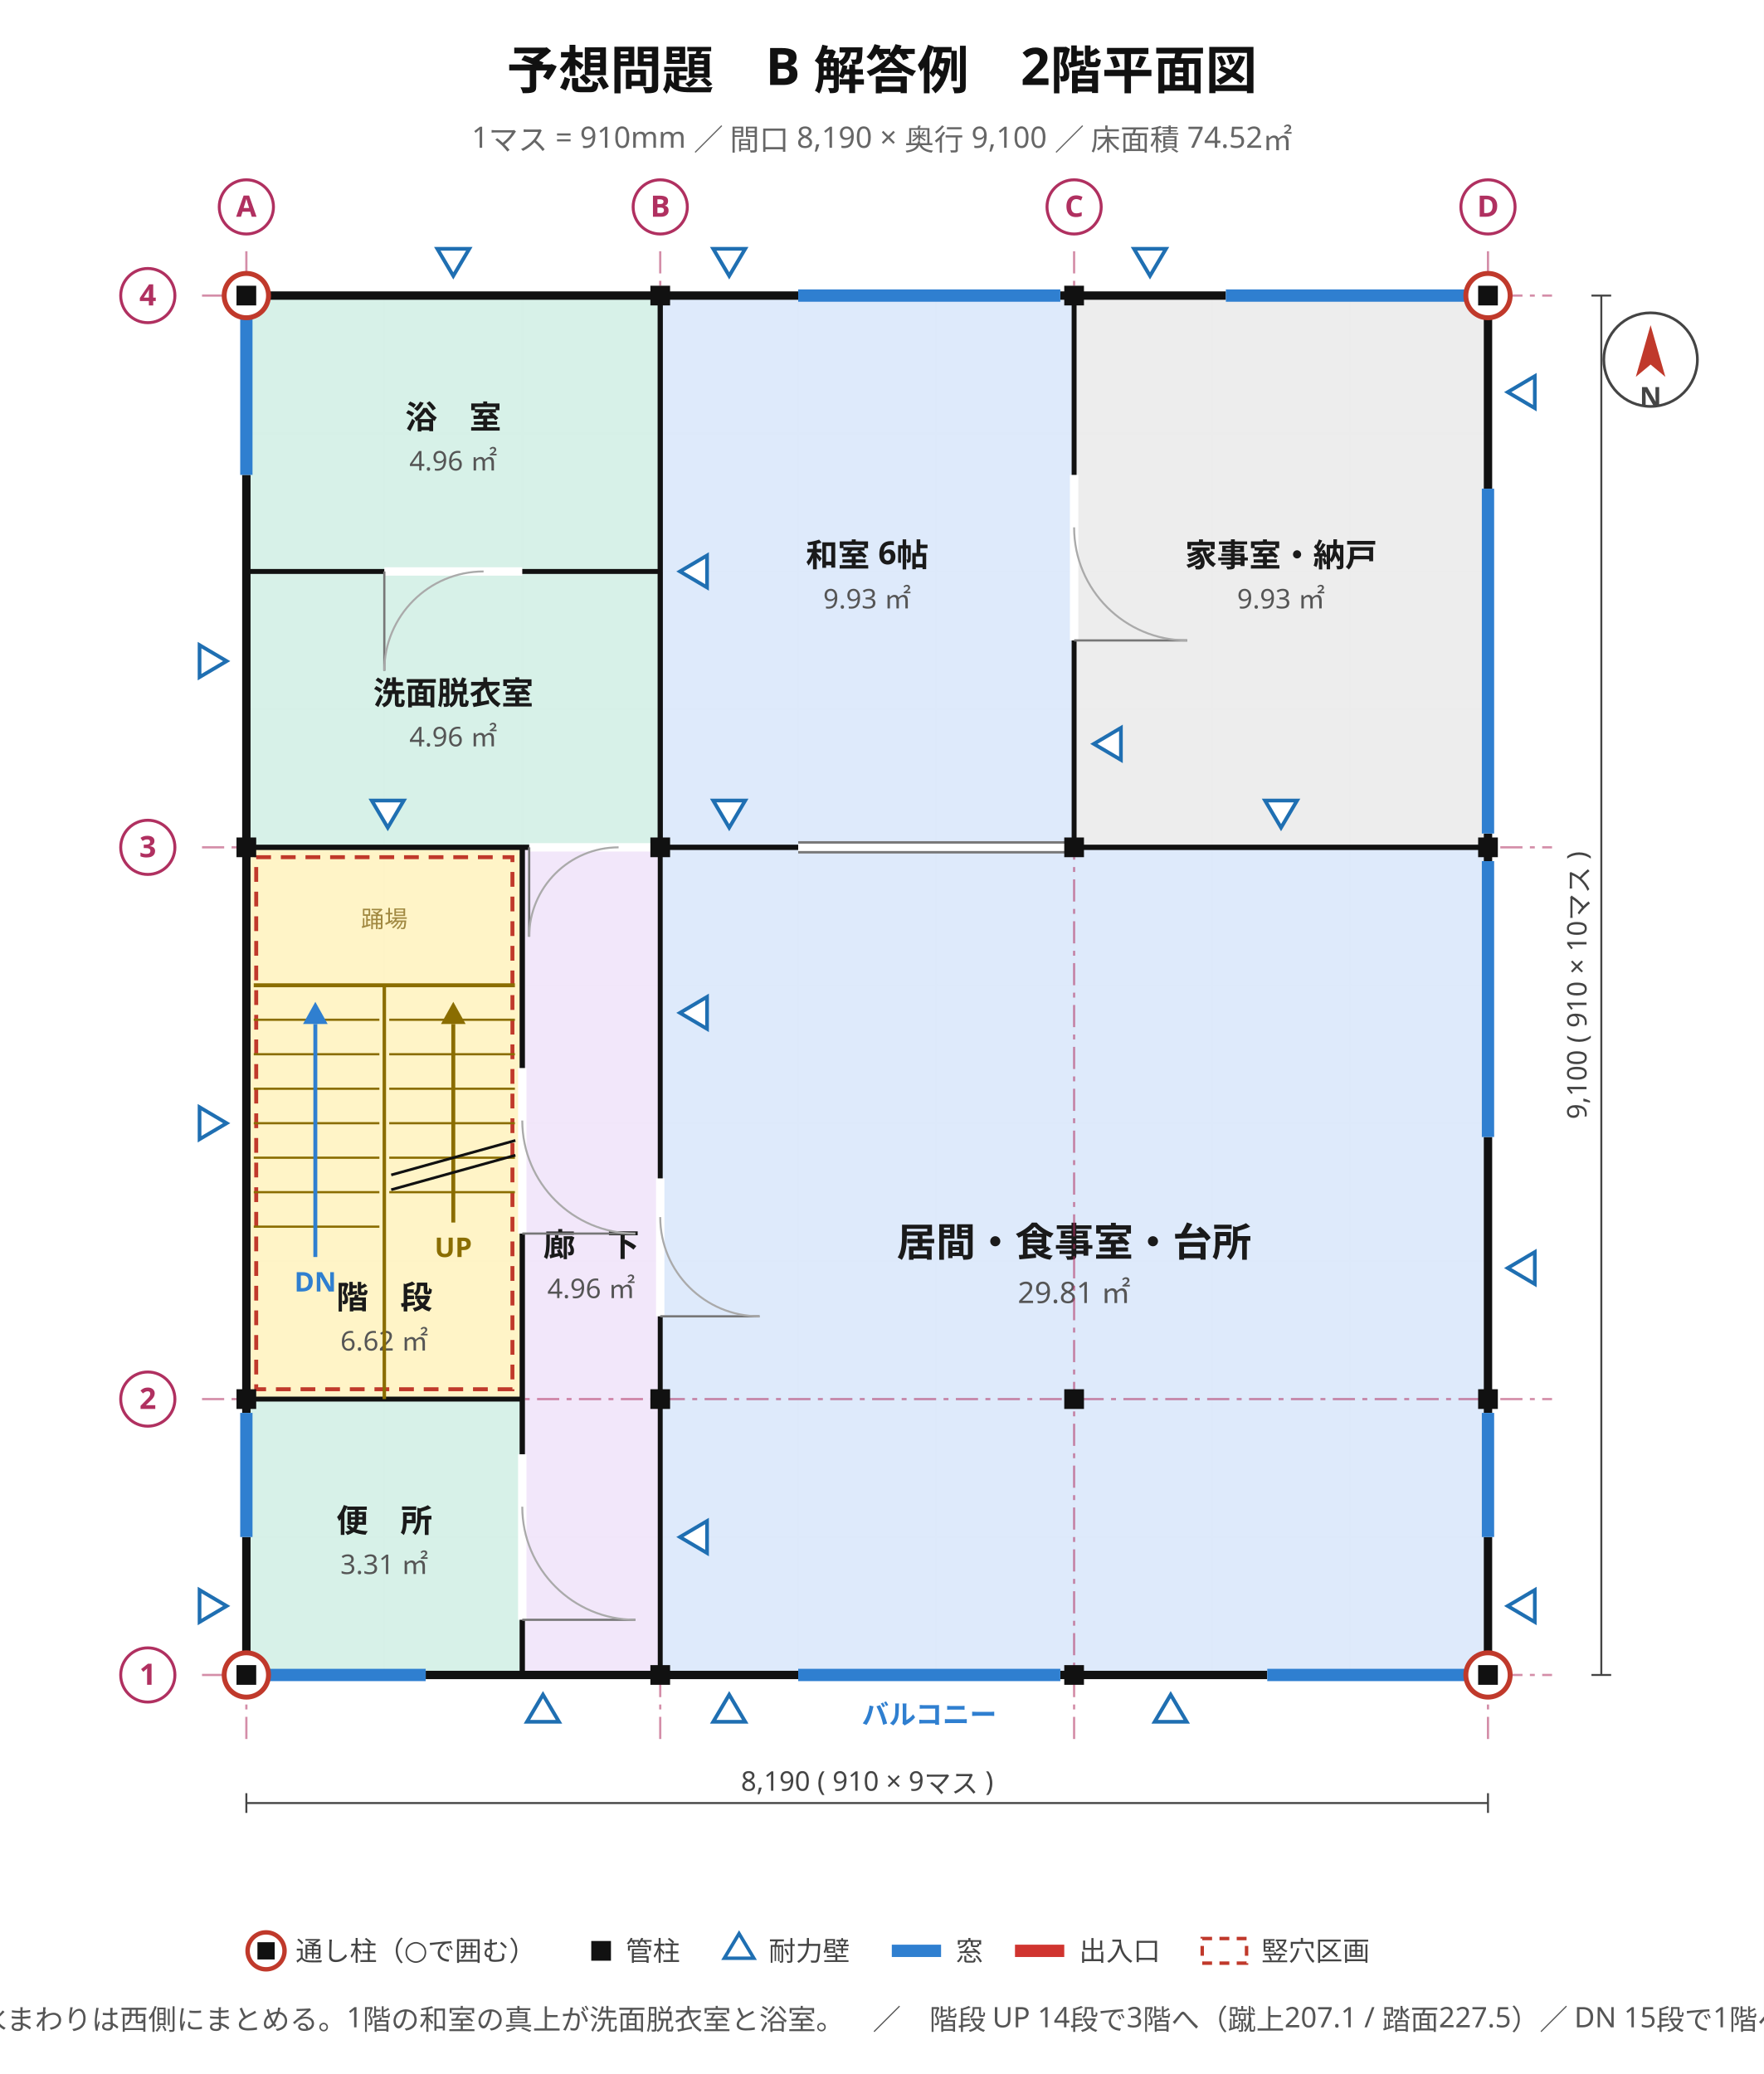
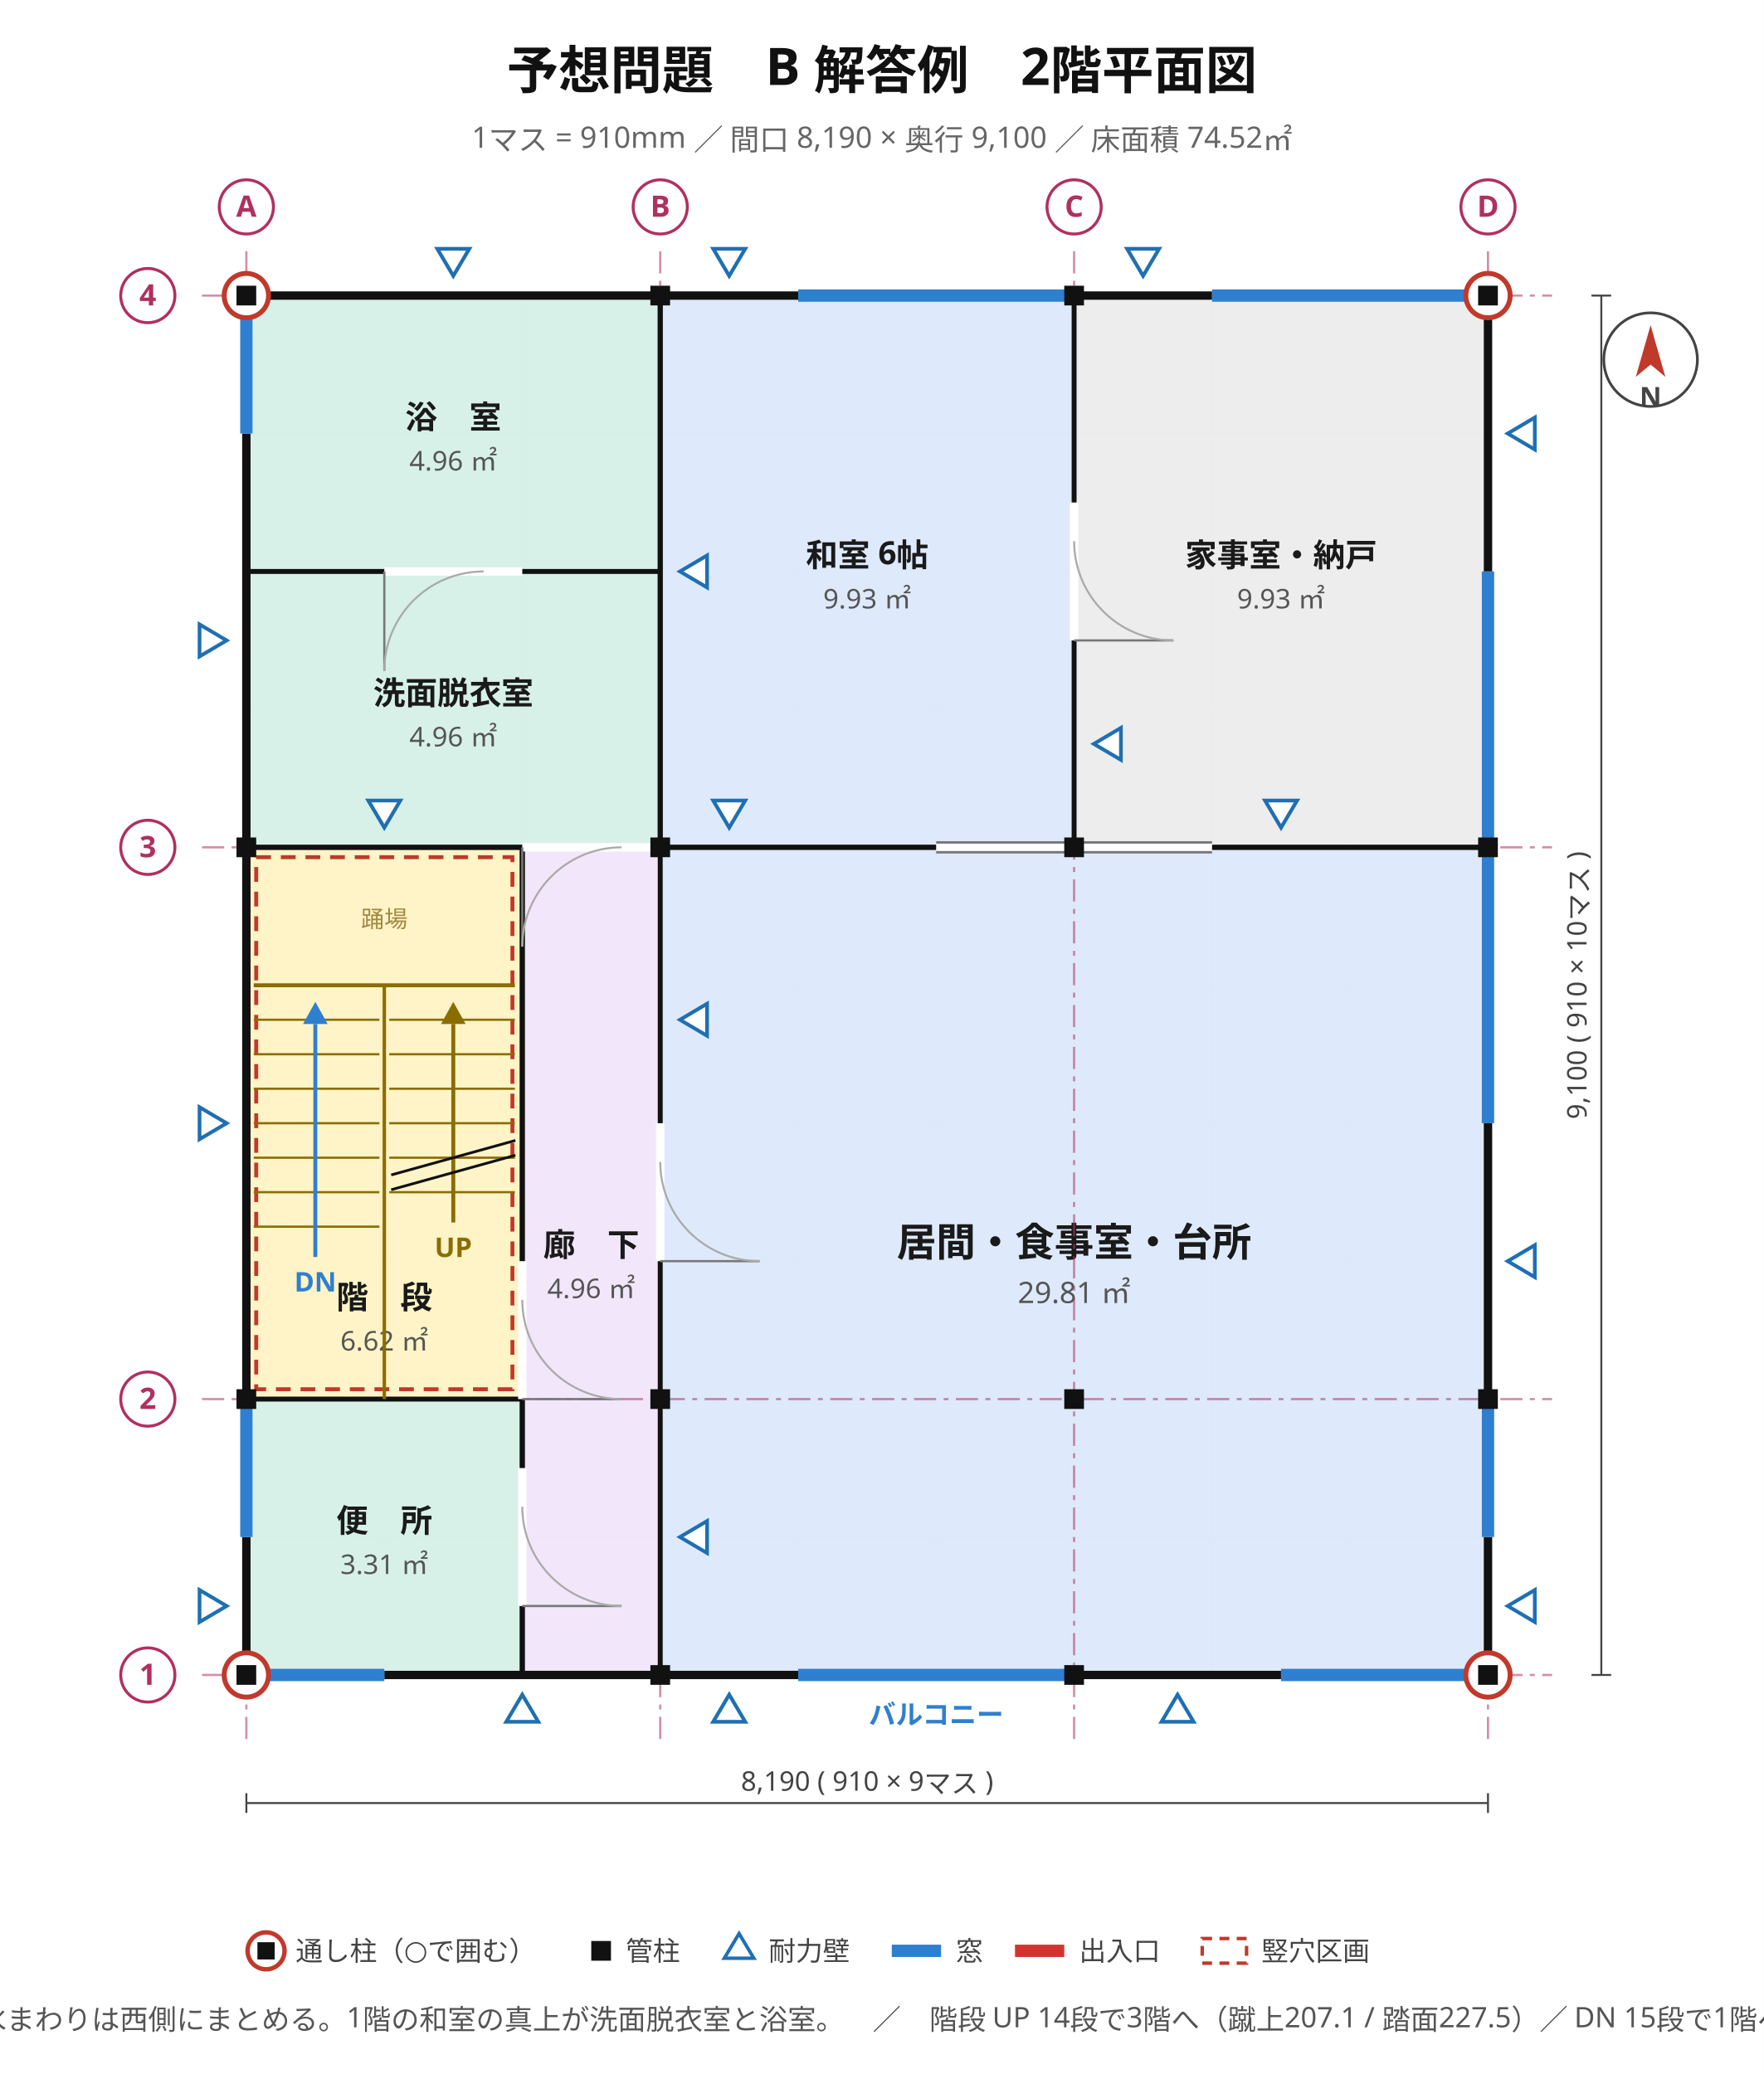
<svg xmlns="http://www.w3.org/2000/svg" viewBox="0 0 716 842" width="716" height="842" font-family="'Hiragino Sans','Hiragino Kaku Gothic ProN','Noto Sans JP','Yu Gothic',Meiryo,'IPAGothic',sans-serif">
  <rect width="716" height="842" fill="#ffffff" />
  <text x="358" y="36" font-size="21" text-anchor="middle" fill="#111" font-weight="700" font-family="'Hiragino Sans','Hiragino Kaku Gothic ProN','Noto Sans JP','Yu Gothic',Meiryo,'IPAGothic',sans-serif">予想問題　B 解答例　2階平面図</text>
  <text x="358" y="60" font-size="12" text-anchor="middle" fill="#666" font-weight="400" font-family="'Hiragino Sans','Hiragino Kaku Gothic ProN','Noto Sans JP','Yu Gothic',Meiryo,'IPAGothic',sans-serif">1マス = 910mm ／ 間口 8,190 × 奥行 9,100 ／ 床面積 74.52㎡</text>
  <line x1="100" y1="120" x2="100" y2="680" stroke="#e8e8e8" stroke-width="0.7" />
  <line x1="156" y1="120" x2="156" y2="680" stroke="#e8e8e8" stroke-width="0.7" />
  <line x1="212" y1="120" x2="212" y2="680" stroke="#e8e8e8" stroke-width="0.7" />
  <line x1="268" y1="120" x2="268" y2="680" stroke="#e8e8e8" stroke-width="0.7" />
  <line x1="324" y1="120" x2="324" y2="680" stroke="#e8e8e8" stroke-width="0.7" />
  <line x1="380" y1="120" x2="380" y2="680" stroke="#e8e8e8" stroke-width="0.7" />
  <line x1="436" y1="120" x2="436" y2="680" stroke="#e8e8e8" stroke-width="0.7" />
  <line x1="492" y1="120" x2="492" y2="680" stroke="#e8e8e8" stroke-width="0.7" />
  <line x1="548" y1="120" x2="548" y2="680" stroke="#e8e8e8" stroke-width="0.7" />
  <line x1="604" y1="120" x2="604" y2="680" stroke="#e8e8e8" stroke-width="0.7" />
  <line x1="100" y1="680" x2="604" y2="680" stroke="#e8e8e8" stroke-width="0.7" />
  <line x1="100" y1="624" x2="604" y2="624" stroke="#e8e8e8" stroke-width="0.7" />
  <line x1="100" y1="568" x2="604" y2="568" stroke="#e8e8e8" stroke-width="0.7" />
  <line x1="100" y1="512" x2="604" y2="512" stroke="#e8e8e8" stroke-width="0.7" />
  <line x1="100" y1="456" x2="604" y2="456" stroke="#e8e8e8" stroke-width="0.7" />
  <line x1="100" y1="400" x2="604" y2="400" stroke="#e8e8e8" stroke-width="0.7" />
  <line x1="100" y1="344" x2="604" y2="344" stroke="#e8e8e8" stroke-width="0.7" />
  <line x1="100" y1="288" x2="604" y2="288" stroke="#e8e8e8" stroke-width="0.7" />
  <line x1="100" y1="232" x2="604" y2="232" stroke="#e8e8e8" stroke-width="0.7" />
  <line x1="100" y1="176" x2="604" y2="176" stroke="#e8e8e8" stroke-width="0.7" />
  <line x1="100" y1="120" x2="604" y2="120" stroke="#e8e8e8" stroke-width="0.7" />
  <rect x="100" y="568" width="112" height="112" fill="#d5f0e7" stroke="#2f9077" stroke-width="1.2" opacity="0.95" />
  <text x="156" y="622" font-size="13" text-anchor="middle" fill="#1a1a1a" font-weight="700" font-family="'Hiragino Sans','Hiragino Kaku Gothic ProN','Noto Sans JP','Yu Gothic',Meiryo,'IPAGothic',sans-serif">便　所</text>
  <text x="156" y="639" font-size="11" text-anchor="middle" fill="#555" font-weight="400" font-family="'Hiragino Sans','Hiragino Kaku Gothic ProN','Noto Sans JP','Yu Gothic',Meiryo,'IPAGothic',sans-serif">3.31 ㎡</text>
  <rect x="100" y="344" width="112" height="224" fill="#fff3c4" stroke="#bb9508" stroke-width="1.2" opacity="0.95" />
  <text x="156" y="531.28" font-size="13" text-anchor="middle" fill="#1a1a1a" font-weight="700" font-family="'Hiragino Sans','Hiragino Kaku Gothic ProN','Noto Sans JP','Yu Gothic',Meiryo,'IPAGothic',sans-serif">階　段</text>
  <text x="156" y="548.28" font-size="11" text-anchor="middle" fill="#555" font-weight="400" font-family="'Hiragino Sans','Hiragino Kaku Gothic ProN','Noto Sans JP','Yu Gothic',Meiryo,'IPAGothic',sans-serif">6.62 ㎡</text>
  <rect x="212" y="344" width="56" height="336" fill="#f1e6fa" stroke="#8b62b5" stroke-width="1.2" opacity="0.95" />
  <text x="240" y="510" font-size="13" text-anchor="middle" fill="#1a1a1a" font-weight="700" font-family="'Hiragino Sans','Hiragino Kaku Gothic ProN','Noto Sans JP','Yu Gothic',Meiryo,'IPAGothic',sans-serif">廊　下</text>
  <text x="240" y="527" font-size="11" text-anchor="middle" fill="#555" font-weight="400" font-family="'Hiragino Sans','Hiragino Kaku Gothic ProN','Noto Sans JP','Yu Gothic',Meiryo,'IPAGothic',sans-serif">4.96 ㎡</text>
  <rect x="100" y="232" width="168" height="112" fill="#d5f0e7" stroke="#2f9077" stroke-width="1.2" opacity="0.95" />
  <text x="184" y="286" font-size="13" text-anchor="middle" fill="#1a1a1a" font-weight="700" font-family="'Hiragino Sans','Hiragino Kaku Gothic ProN','Noto Sans JP','Yu Gothic',Meiryo,'IPAGothic',sans-serif">洗面脱衣室</text>
  <text x="184" y="303" font-size="11" text-anchor="middle" fill="#555" font-weight="400" font-family="'Hiragino Sans','Hiragino Kaku Gothic ProN','Noto Sans JP','Yu Gothic',Meiryo,'IPAGothic',sans-serif">4.96 ㎡</text>
  <rect x="100" y="120" width="168" height="112" fill="#d5f0e7" stroke="#2f9077" stroke-width="1.2" opacity="0.95" />
  <text x="184" y="174" font-size="13" text-anchor="middle" fill="#1a1a1a" font-weight="700" font-family="'Hiragino Sans','Hiragino Kaku Gothic ProN','Noto Sans JP','Yu Gothic',Meiryo,'IPAGothic',sans-serif">浴　室</text>
  <text x="184" y="191" font-size="11" text-anchor="middle" fill="#555" font-weight="400" font-family="'Hiragino Sans','Hiragino Kaku Gothic ProN','Noto Sans JP','Yu Gothic',Meiryo,'IPAGothic',sans-serif">4.96 ㎡</text>
  <rect x="268" y="344" width="336" height="336" fill="#dce9fb" stroke="#4a76b8" stroke-width="1.2" opacity="0.95" />
  <text x="436" y="510" font-size="16" text-anchor="middle" fill="#1a1a1a" font-weight="700" font-family="'Hiragino Sans','Hiragino Kaku Gothic ProN','Noto Sans JP','Yu Gothic',Meiryo,'IPAGothic',sans-serif">居間・食事室・台所</text>
  <text x="436" y="529" font-size="12" text-anchor="middle" fill="#555" font-weight="400" font-family="'Hiragino Sans','Hiragino Kaku Gothic ProN','Noto Sans JP','Yu Gothic',Meiryo,'IPAGothic',sans-serif">29.81 ㎡</text>
  <rect x="268" y="120" width="168" height="224" fill="#dce9fb" stroke="#4a76b8" stroke-width="1.2" opacity="0.95" />
  <text x="352" y="230" font-size="13" text-anchor="middle" fill="#1a1a1a" font-weight="700" font-family="'Hiragino Sans','Hiragino Kaku Gothic ProN','Noto Sans JP','Yu Gothic',Meiryo,'IPAGothic',sans-serif">和室 6帖</text>
  <text x="352" y="247" font-size="11" text-anchor="middle" fill="#555" font-weight="400" font-family="'Hiragino Sans','Hiragino Kaku Gothic ProN','Noto Sans JP','Yu Gothic',Meiryo,'IPAGothic',sans-serif">9.93 ㎡</text>
  <rect x="436" y="120" width="168" height="224" fill="#ececec" stroke="#8a8a8a" stroke-width="1.2" opacity="0.95" />
  <text x="520" y="230" font-size="13" text-anchor="middle" fill="#1a1a1a" font-weight="700" font-family="'Hiragino Sans','Hiragino Kaku Gothic ProN','Noto Sans JP','Yu Gothic',Meiryo,'IPAGothic',sans-serif">家事室・納戸</text>
  <text x="520" y="247" font-size="11" text-anchor="middle" fill="#555" font-weight="400" font-family="'Hiragino Sans','Hiragino Kaku Gothic ProN','Noto Sans JP','Yu Gothic',Meiryo,'IPAGothic',sans-serif">9.93 ㎡</text>
  <line x1="100" y1="102" x2="100" y2="706" stroke="#b03060" stroke-width="0.9" stroke-dasharray="9 3 2 3" opacity="0.55" />
  <line x1="268" y1="102" x2="268" y2="706" stroke="#b03060" stroke-width="0.9" stroke-dasharray="9 3 2 3" opacity="0.55" />
  <line x1="436" y1="102" x2="436" y2="706" stroke="#b03060" stroke-width="0.9" stroke-dasharray="9 3 2 3" opacity="0.55" />
  <line x1="604" y1="102" x2="604" y2="706" stroke="#b03060" stroke-width="0.9" stroke-dasharray="9 3 2 3" opacity="0.55" />
  <line x1="82" y1="680" x2="630" y2="680" stroke="#b03060" stroke-width="0.9" stroke-dasharray="9 3 2 3" opacity="0.55" />
  <line x1="82" y1="568" x2="630" y2="568" stroke="#b03060" stroke-width="0.9" stroke-dasharray="9 3 2 3" opacity="0.55" />
  <line x1="82" y1="344" x2="630" y2="344" stroke="#b03060" stroke-width="0.9" stroke-dasharray="9 3 2 3" opacity="0.55" />
  <line x1="82" y1="120" x2="630" y2="120" stroke="#b03060" stroke-width="0.9" stroke-dasharray="9 3 2 3" opacity="0.55" />
  <rect x="100" y="120" width="504" height="560" stroke="#111" stroke-width="3.4" fill="none" />
-   <line x1="324" y1="680" x2="430.4" y2="680" stroke="#ffffff" stroke-width="4.2" />
-   <line x1="324" y1="680" x2="430.4" y2="680" stroke="#2f7fd0" stroke-width="5.0" />
-   <text x="377.2" y="700" font-size="11" text-anchor="middle" fill="#2f7fd0" font-weight="700" font-family="'Hiragino Sans','Hiragino Kaku Gothic ProN','Noto Sans JP','Yu Gothic',Meiryo,'IPAGothic',sans-serif">バルコニー</text>
-   <line x1="514.4" y1="680" x2="598.4" y2="680" stroke="#ffffff" stroke-width="4.2" />
-   <line x1="514.4" y1="680" x2="598.4" y2="680" stroke="#2f7fd0" stroke-width="5.0" />
-   <line x1="105.6" y1="680" x2="172.8" y2="680" stroke="#ffffff" stroke-width="4.2" />
-   <line x1="105.6" y1="680" x2="172.8" y2="680" stroke="#2f7fd0" stroke-width="5.0" />
-   <line x1="324" y1="120" x2="430.4" y2="120" stroke="#ffffff" stroke-width="4.2" />
-   <line x1="324" y1="120" x2="430.4" y2="120" stroke="#2f7fd0" stroke-width="5.0" />
-   <line x1="497.6" y1="120" x2="598.4" y2="120" stroke="#ffffff" stroke-width="4.2" />
-   <line x1="497.6" y1="120" x2="598.4" y2="120" stroke="#2f7fd0" stroke-width="5.0" />
-   <line x1="100" y1="624" x2="100" y2="573.6" stroke="#ffffff" stroke-width="4.2" />
-   <line x1="100" y1="624" x2="100" y2="573.6" stroke="#2f7fd0" stroke-width="5.0" />
-   <line x1="100" y1="192.8" x2="100" y2="125.6" stroke="#ffffff" stroke-width="4.2" />
-   <line x1="100" y1="192.8" x2="100" y2="125.6" stroke="#2f7fd0" stroke-width="5.0" />
-   <line x1="604" y1="624" x2="604" y2="573.6" stroke="#ffffff" stroke-width="4.2" />
-   <line x1="604" y1="624" x2="604" y2="573.6" stroke="#2f7fd0" stroke-width="5.0" />
-   <line x1="604" y1="461.6" x2="604" y2="349.6" stroke="#ffffff" stroke-width="4.2" />
-   <line x1="604" y1="461.6" x2="604" y2="349.6" stroke="#2f7fd0" stroke-width="5.0" />
-   <line x1="604" y1="338.4" x2="604" y2="198.4" stroke="#ffffff" stroke-width="4.2" />
-   <line x1="604" y1="338.4" x2="604" y2="198.4" stroke="#2f7fd0" stroke-width="5.0" />
+   <line x1="324" y1="680" x2="436" y2="680" stroke="#ffffff" stroke-width="4.2" />
+   <line x1="324" y1="680" x2="436" y2="680" stroke="#2f7fd0" stroke-width="5.0" />
+   <text x="380" y="700" font-size="11" text-anchor="middle" fill="#2f7fd0" font-weight="700" font-family="'Hiragino Sans','Hiragino Kaku Gothic ProN','Noto Sans JP','Yu Gothic',Meiryo,'IPAGothic',sans-serif">バルコニー</text>
+   <line x1="520" y1="680" x2="604" y2="680" stroke="#ffffff" stroke-width="4.2" />
+   <line x1="520" y1="680" x2="604" y2="680" stroke="#2f7fd0" stroke-width="5.0" />
+   <line x1="100" y1="680" x2="156" y2="680" stroke="#ffffff" stroke-width="4.2" />
+   <line x1="100" y1="680" x2="156" y2="680" stroke="#2f7fd0" stroke-width="5.0" />
+   <line x1="324" y1="120" x2="436" y2="120" stroke="#ffffff" stroke-width="4.2" />
+   <line x1="324" y1="120" x2="436" y2="120" stroke="#2f7fd0" stroke-width="5.0" />
+   <line x1="492" y1="120" x2="604" y2="120" stroke="#ffffff" stroke-width="4.2" />
+   <line x1="492" y1="120" x2="604" y2="120" stroke="#2f7fd0" stroke-width="5.0" />
+   <line x1="100" y1="624" x2="100" y2="568" stroke="#ffffff" stroke-width="4.2" />
+   <line x1="100" y1="624" x2="100" y2="568" stroke="#2f7fd0" stroke-width="5.0" />
+   <line x1="100" y1="176" x2="100" y2="120" stroke="#ffffff" stroke-width="4.2" />
+   <line x1="100" y1="176" x2="100" y2="120" stroke="#2f7fd0" stroke-width="5.0" />
+   <line x1="604" y1="624" x2="604" y2="568" stroke="#ffffff" stroke-width="4.2" />
+   <line x1="604" y1="624" x2="604" y2="568" stroke="#2f7fd0" stroke-width="5.0" />
+   <line x1="604" y1="456" x2="604" y2="344" stroke="#ffffff" stroke-width="4.2" />
+   <line x1="604" y1="456" x2="604" y2="344" stroke="#2f7fd0" stroke-width="5.0" />
+   <line x1="604" y1="344" x2="604" y2="232" stroke="#ffffff" stroke-width="4.2" />
+   <line x1="604" y1="344" x2="604" y2="232" stroke="#2f7fd0" stroke-width="5.0" />
+   <line x1="268" y1="680" x2="268" y2="344" stroke="#111" stroke-width="2.0" />
+   <line x1="212" y1="344" x2="268" y2="344" stroke="#111" stroke-width="2.0" />
+   <line x1="212" y1="680" x2="212" y2="344" stroke="#111" stroke-width="2.0" />
+   <line x1="212" y1="568" x2="212" y2="344" stroke="#111" stroke-width="2.0" />
+   <line x1="268" y1="344" x2="268" y2="120" stroke="#111" stroke-width="2.0" />
+   <line x1="268" y1="232" x2="268" y2="120" stroke="#111" stroke-width="2.0" />
+   <line x1="100" y1="344" x2="268" y2="344" stroke="#111" stroke-width="2.0" />
+   <line x1="436" y1="344" x2="604" y2="344" stroke="#111" stroke-width="2.0" />
+   <line x1="100" y1="232" x2="268" y2="232" stroke="#111" stroke-width="2.0" />
+   <line x1="212" y1="680" x2="212" y2="568" stroke="#111" stroke-width="2.0" />
+   <line x1="100" y1="344" x2="212" y2="344" stroke="#111" stroke-width="2.0" />
  <line x1="268" y1="344" x2="436" y2="344" stroke="#111" stroke-width="2.0" />
+   <line x1="268" y1="344" x2="268" y2="232" stroke="#111" stroke-width="2.0" />
  <line x1="268" y1="344" x2="604" y2="344" stroke="#111" stroke-width="2.0" />
-   <line x1="212" y1="680" x2="212" y2="344" stroke="#111" stroke-width="2.0" />
-   <line x1="268" y1="344" x2="268" y2="120" stroke="#111" stroke-width="2.0" />
-   <line x1="268" y1="680" x2="268" y2="344" stroke="#111" stroke-width="2.0" />
-   <line x1="212" y1="568" x2="212" y2="344" stroke="#111" stroke-width="2.0" />
+   <line x1="436" y1="344" x2="436" y2="120" stroke="#111" stroke-width="2.0" />
  <line x1="100" y1="568" x2="212" y2="568" stroke="#111" stroke-width="2.0" />
-   <line x1="268" y1="232" x2="268" y2="120" stroke="#111" stroke-width="2.0" />
-   <line x1="212" y1="680" x2="212" y2="568" stroke="#111" stroke-width="2.0" />
-   <line x1="100" y1="344" x2="268" y2="344" stroke="#111" stroke-width="2.0" />
-   <line x1="100" y1="232" x2="268" y2="232" stroke="#111" stroke-width="2.0" />
-   <line x1="212" y1="344" x2="268" y2="344" stroke="#111" stroke-width="2.0" />
-   <line x1="268" y1="344" x2="268" y2="232" stroke="#111" stroke-width="2.0" />
-   <line x1="100" y1="344" x2="212" y2="344" stroke="#111" stroke-width="2.0" />
-   <line x1="436" y1="344" x2="604" y2="344" stroke="#111" stroke-width="2.0" />
-   <line x1="436" y1="344" x2="436" y2="120" stroke="#111" stroke-width="2.0" />
-   <line x1="212" y1="657.6" x2="212" y2="590.4" stroke="#ffffff" stroke-width="3.4" />
-   <line x1="212" y1="657.6" x2="257.92" y2="657.6" stroke="#777" stroke-width="0.9" />
-   <path d="M 257.9 657.6 A 45.9 45.9 0 0 1 212.0 611.7" stroke="#aaa" stroke-width="0.8" fill="none" />
-   <line x1="212" y1="500.8" x2="212" y2="433.6" stroke="#ffffff" stroke-width="3.4" />
-   <line x1="212" y1="500.8" x2="257.92" y2="500.8" stroke="#777" stroke-width="0.9" />
-   <path d="M 257.9 500.8 A 45.9 45.9 0 0 1 212.0 454.9" stroke="#aaa" stroke-width="0.8" fill="none" />
-   <line x1="214.8" y1="344" x2="265.2" y2="344" stroke="#ffffff" stroke-width="3.4" />
-   <line x1="214.8" y1="344" x2="214.8" y2="380.29" stroke="#777" stroke-width="0.9" />
-   <path d="M 214.8 380.3 A 36.3 36.3 0 0 1 251.1 344.0" stroke="#aaa" stroke-width="0.8" fill="none" />
+   <line x1="212" y1="652" x2="212" y2="596" stroke="#ffffff" stroke-width="3.4" />
+   <line x1="212" y1="652" x2="252.32" y2="652" stroke="#777" stroke-width="0.9" />
+   <path d="M 252.3 652.0 A 40.3 40.3 0 0 1 212.0 611.7" stroke="#aaa" stroke-width="0.8" fill="none" />
+   <line x1="212" y1="568" x2="212" y2="512" stroke="#ffffff" stroke-width="3.4" />
+   <line x1="212" y1="568" x2="252.32" y2="568" stroke="#777" stroke-width="0.9" />
+   <path d="M 252.3 568.0 A 40.3 40.3 0 0 1 212.0 527.7" stroke="#aaa" stroke-width="0.8" fill="none" />
+   <line x1="212" y1="344" x2="268" y2="344" stroke="#ffffff" stroke-width="3.4" />
+   <line x1="212" y1="344" x2="212" y2="384.32" stroke="#777" stroke-width="0.9" />
+   <path d="M 212.0 384.3 A 40.3 40.3 0 0 1 252.3 344.0" stroke="#aaa" stroke-width="0.8" fill="none" />
  <line x1="156" y1="232" x2="212" y2="232" stroke="#ffffff" stroke-width="3.4" />
  <line x1="156" y1="232" x2="156" y2="272.32" stroke="#777" stroke-width="0.9" />
  <path d="M 156.0 272.3 A 40.3 40.3 0 0 1 196.3 232.0" stroke="#aaa" stroke-width="0.8" fill="none" />
-   <line x1="268" y1="534.4" x2="268" y2="478.4" stroke="#ffffff" stroke-width="3.4" />
-   <line x1="268" y1="534.4" x2="308.32" y2="534.4" stroke="#777" stroke-width="0.9" />
-   <path d="M 308.3 534.4 A 40.3 40.3 0 0 1 268.0 494.1" stroke="#aaa" stroke-width="0.8" fill="none" />
-   <line x1="324" y1="344" x2="436" y2="344" stroke="#ffffff" stroke-width="3.4" />
-   <line x1="324" y1="342" x2="436" y2="342" stroke="#777" stroke-width="1.0" />
-   <line x1="324" y1="346" x2="436" y2="346" stroke="#777" stroke-width="1.0" />
-   <line x1="436" y1="260" x2="436" y2="192.8" stroke="#ffffff" stroke-width="3.4" />
-   <line x1="436" y1="260" x2="481.92" y2="260" stroke="#777" stroke-width="0.9" />
-   <path d="M 481.9 260.0 A 45.9 45.9 0 0 1 436.0 214.1" stroke="#aaa" stroke-width="0.8" fill="none" />
+   <line x1="268" y1="512" x2="268" y2="456" stroke="#ffffff" stroke-width="3.4" />
+   <line x1="268" y1="512" x2="308.32" y2="512" stroke="#777" stroke-width="0.9" />
+   <path d="M 308.3 512.0 A 40.3 40.3 0 0 1 268.0 471.7" stroke="#aaa" stroke-width="0.8" fill="none" />
+   <line x1="380" y1="344" x2="492" y2="344" stroke="#ffffff" stroke-width="3.4" />
+   <line x1="380" y1="342" x2="492" y2="342" stroke="#777" stroke-width="1.0" />
+   <line x1="380" y1="346" x2="492" y2="346" stroke="#777" stroke-width="1.0" />
+   <line x1="436" y1="260" x2="436" y2="204" stroke="#ffffff" stroke-width="3.4" />
+   <line x1="436" y1="260" x2="476.32" y2="260" stroke="#777" stroke-width="0.9" />
+   <path d="M 476.3 260.0 A 40.3 40.3 0 0 1 436.0 219.7" stroke="#aaa" stroke-width="0.8" fill="none" />
  <rect x="104" y="348" width="104" height="216" fill="none" stroke="#c0392b" stroke-width="1.6" stroke-dasharray="6 4" />
  <line x1="103" y1="400" x2="209" y2="400" stroke="#8a6d00" stroke-width="1.6" />
  <line x1="156" y1="568" x2="156" y2="400" stroke="#8a6d00" stroke-width="1.4" />
  <line x1="158" y1="414" x2="209" y2="414" stroke="#8a6d00" stroke-width="0.9" />
  <line x1="158" y1="428" x2="209" y2="428" stroke="#8a6d00" stroke-width="0.9" />
  <line x1="158" y1="442" x2="209" y2="442" stroke="#8a6d00" stroke-width="0.9" />
  <line x1="158" y1="456" x2="209" y2="456" stroke="#8a6d00" stroke-width="0.9" />
  <line x1="158" y1="470" x2="209" y2="470" stroke="#8a6d00" stroke-width="0.9" />
  <line x1="158" y1="484" x2="209" y2="484" stroke="#8a6d00" stroke-width="0.9" />
  <line x1="103" y1="414" x2="154" y2="414" stroke="#8a6d00" stroke-width="0.9" />
  <line x1="103" y1="428" x2="154" y2="428" stroke="#8a6d00" stroke-width="0.9" />
  <line x1="103" y1="442" x2="154" y2="442" stroke="#8a6d00" stroke-width="0.9" />
  <line x1="103" y1="456" x2="154" y2="456" stroke="#8a6d00" stroke-width="0.9" />
  <line x1="103" y1="470" x2="154" y2="470" stroke="#8a6d00" stroke-width="0.9" />
  <line x1="103" y1="484" x2="154" y2="484" stroke="#8a6d00" stroke-width="0.9" />
  <line x1="103" y1="498" x2="154" y2="498" stroke="#8a6d00" stroke-width="0.9" />
  <line x1="184" y1="496.32" x2="184" y2="415.72" stroke="#8a6d00" stroke-width="1.6" />
  <polygon points="184,406.72 179,415.72 189,415.72" fill="#8a6d00" />
  <text x="184" y="510.32" font-size="11" text-anchor="middle" fill="#8a6d00" font-weight="700" font-family="'Hiragino Sans','Hiragino Kaku Gothic ProN','Noto Sans JP','Yu Gothic',Meiryo,'IPAGothic',sans-serif">UP</text>
  <line x1="158.8" y1="477" x2="209.2" y2="463" stroke="#111" stroke-width="1.1" />
  <line x1="158.8" y1="483" x2="209.2" y2="469" stroke="#111" stroke-width="1.1" />
  <line x1="128" y1="510.32" x2="128" y2="415.72" stroke="#2f7fd0" stroke-width="1.6" />
  <polygon points="128,406.72 123,415.72 133,415.72" fill="#2f7fd0" />
  <text x="128" y="524.32" font-size="11" text-anchor="middle" fill="#2f7fd0" font-weight="700" font-family="'Hiragino Sans','Hiragino Kaku Gothic ProN','Noto Sans JP','Yu Gothic',Meiryo,'IPAGothic',sans-serif">DN</text>
  <text x="156" y="376.48" font-size="9.5" text-anchor="middle" fill="#a08840" font-weight="400" font-family="'Hiragino Sans','Hiragino Kaku Gothic ProN','Noto Sans JP','Yu Gothic',Meiryo,'IPAGothic',sans-serif">踊場</text>
  <polygon points="92,652 81,645.5 81,658.5" fill="#ffffff" stroke="#1f6fb2" stroke-width="1.5" />
  <polygon points="92,456 81,449.5 81,462.5" fill="#ffffff" stroke="#1f6fb2" stroke-width="1.5" />
-   <polygon points="92,268.4 81,261.9 81,274.9" fill="#ffffff" stroke="#1f6fb2" stroke-width="1.5" />
+   <polygon points="92,260 81,253.5 81,266.5" fill="#ffffff" stroke="#1f6fb2" stroke-width="1.5" />
  <polygon points="276,624 287,617.5 287,630.5" fill="#ffffff" stroke="#1f6fb2" stroke-width="1.5" />
-   <polygon points="276,411.2 287,404.7 287,417.7" fill="#ffffff" stroke="#1f6fb2" stroke-width="1.5" />
+   <polygon points="276,414 287,407.5 287,420.5" fill="#ffffff" stroke="#1f6fb2" stroke-width="1.5" />
  <polygon points="276,232 287,225.5 287,238.5" fill="#ffffff" stroke="#1f6fb2" stroke-width="1.5" />
  <polygon points="444,302 455,295.5 455,308.5" fill="#ffffff" stroke="#1f6fb2" stroke-width="1.5" />
  <polygon points="612,652 623,645.5 623,658.5" fill="#ffffff" stroke="#1f6fb2" stroke-width="1.5" />
-   <polygon points="612,514.8 623,508.3 623,521.3" fill="#ffffff" stroke="#1f6fb2" stroke-width="1.5" />
-   <polygon points="612,159.2 623,152.7 623,165.7" fill="#ffffff" stroke="#1f6fb2" stroke-width="1.5" />
-   <polygon points="220.4,688 213.9,699 226.9,699" fill="#ffffff" stroke="#1f6fb2" stroke-width="1.5" />
+   <polygon points="612,512 623,505.5 623,518.5" fill="#ffffff" stroke="#1f6fb2" stroke-width="1.5" />
+   <polygon points="612,176 623,169.5 623,182.5" fill="#ffffff" stroke="#1f6fb2" stroke-width="1.5" />
+   <polygon points="212,688 205.5,699 218.5,699" fill="#ffffff" stroke="#1f6fb2" stroke-width="1.5" />
  <polygon points="296,688 289.5,699 302.5,699" fill="#ffffff" stroke="#1f6fb2" stroke-width="1.5" />
-   <polygon points="475.2,688 468.7,699 481.7,699" fill="#ffffff" stroke="#1f6fb2" stroke-width="1.5" />
-   <polygon points="157.4,336 150.9,325 163.9,325" fill="#ffffff" stroke="#1f6fb2" stroke-width="1.5" />
+   <polygon points="478,688 471.5,699 484.5,699" fill="#ffffff" stroke="#1f6fb2" stroke-width="1.5" />
+   <polygon points="156,336 149.5,325 162.5,325" fill="#ffffff" stroke="#1f6fb2" stroke-width="1.5" />
  <polygon points="296,336 289.5,325 302.5,325" fill="#ffffff" stroke="#1f6fb2" stroke-width="1.5" />
  <polygon points="520,336 513.5,325 526.5,325" fill="#ffffff" stroke="#1f6fb2" stroke-width="1.5" />
  <polygon points="184,112 177.5,101 190.5,101" fill="#ffffff" stroke="#1f6fb2" stroke-width="1.5" />
  <polygon points="296,112 289.5,101 302.5,101" fill="#ffffff" stroke="#1f6fb2" stroke-width="1.5" />
-   <polygon points="466.8,112 460.3,101 473.3,101" fill="#ffffff" stroke="#1f6fb2" stroke-width="1.5" />
+   <polygon points="464,112 457.5,101 470.5,101" fill="#ffffff" stroke="#1f6fb2" stroke-width="1.5" />
  <rect x="264" y="676" width="8" height="8" fill="#111" />
  <rect x="432" y="676" width="8" height="8" fill="#111" />
  <rect x="96" y="564" width="8" height="8" fill="#111" />
  <rect x="600" y="564" width="8" height="8" fill="#111" />
  <rect x="96" y="340" width="8" height="8" fill="#111" />
  <rect x="600" y="340" width="8" height="8" fill="#111" />
  <rect x="264" y="116" width="8" height="8" fill="#111" />
  <rect x="432" y="116" width="8" height="8" fill="#111" />
  <rect x="264" y="564" width="8" height="8" fill="#111" />
  <rect x="432" y="564" width="8" height="8" fill="#111" />
  <rect x="264" y="340" width="8" height="8" fill="#111" />
  <rect x="432" y="340" width="8" height="8" fill="#111" />
  <circle cx="100" cy="680" r="9" fill="#ffffff" stroke="#c0392b" stroke-width="2.0" />
  <rect x="96" y="676" width="8" height="8" fill="#111" />
  <circle cx="604" cy="680" r="9" fill="#ffffff" stroke="#c0392b" stroke-width="2.0" />
  <rect x="600" y="676" width="8" height="8" fill="#111" />
  <circle cx="100" cy="120" r="9" fill="#ffffff" stroke="#c0392b" stroke-width="2.0" />
  <rect x="96" y="116" width="8" height="8" fill="#111" />
  <circle cx="604" cy="120" r="9" fill="#ffffff" stroke="#c0392b" stroke-width="2.0" />
  <rect x="600" y="116" width="8" height="8" fill="#111" />
  <circle cx="100" cy="84" r="11" fill="#ffffff" stroke="#b03060" stroke-width="1.2" />
  <text x="100" y="88" font-size="12" text-anchor="middle" fill="#b03060" font-weight="700" font-family="'Hiragino Sans','Hiragino Kaku Gothic ProN','Noto Sans JP','Yu Gothic',Meiryo,'IPAGothic',sans-serif">A</text>
  <circle cx="268" cy="84" r="11" fill="#ffffff" stroke="#b03060" stroke-width="1.2" />
  <text x="268" y="88" font-size="12" text-anchor="middle" fill="#b03060" font-weight="700" font-family="'Hiragino Sans','Hiragino Kaku Gothic ProN','Noto Sans JP','Yu Gothic',Meiryo,'IPAGothic',sans-serif">B</text>
  <circle cx="436" cy="84" r="11" fill="#ffffff" stroke="#b03060" stroke-width="1.2" />
  <text x="436" y="88" font-size="12" text-anchor="middle" fill="#b03060" font-weight="700" font-family="'Hiragino Sans','Hiragino Kaku Gothic ProN','Noto Sans JP','Yu Gothic',Meiryo,'IPAGothic',sans-serif">C</text>
  <circle cx="604" cy="84" r="11" fill="#ffffff" stroke="#b03060" stroke-width="1.2" />
  <text x="604" y="88" font-size="12" text-anchor="middle" fill="#b03060" font-weight="700" font-family="'Hiragino Sans','Hiragino Kaku Gothic ProN','Noto Sans JP','Yu Gothic',Meiryo,'IPAGothic',sans-serif">D</text>
  <circle cx="60" cy="680" r="11" fill="#ffffff" stroke="#b03060" stroke-width="1.2" />
  <text x="60" y="684" font-size="12" text-anchor="middle" fill="#b03060" font-weight="700" font-family="'Hiragino Sans','Hiragino Kaku Gothic ProN','Noto Sans JP','Yu Gothic',Meiryo,'IPAGothic',sans-serif">1</text>
  <circle cx="60" cy="568" r="11" fill="#ffffff" stroke="#b03060" stroke-width="1.2" />
  <text x="60" y="572" font-size="12" text-anchor="middle" fill="#b03060" font-weight="700" font-family="'Hiragino Sans','Hiragino Kaku Gothic ProN','Noto Sans JP','Yu Gothic',Meiryo,'IPAGothic',sans-serif">2</text>
  <circle cx="60" cy="344" r="11" fill="#ffffff" stroke="#b03060" stroke-width="1.2" />
  <text x="60" y="348" font-size="12" text-anchor="middle" fill="#b03060" font-weight="700" font-family="'Hiragino Sans','Hiragino Kaku Gothic ProN','Noto Sans JP','Yu Gothic',Meiryo,'IPAGothic',sans-serif">3</text>
  <circle cx="60" cy="120" r="11" fill="#ffffff" stroke="#b03060" stroke-width="1.2" />
  <text x="60" y="124" font-size="12" text-anchor="middle" fill="#b03060" font-weight="700" font-family="'Hiragino Sans','Hiragino Kaku Gothic ProN','Noto Sans JP','Yu Gothic',Meiryo,'IPAGothic',sans-serif">4</text>
  <line x1="100" y1="732" x2="604" y2="732" stroke="#444" stroke-width="0.8" />
  <line x1="100" y1="728" x2="100" y2="736" stroke="#444" stroke-width="0.8" />
  <line x1="604" y1="728" x2="604" y2="736" stroke="#444" stroke-width="0.8" />
  <text x="352" y="727" font-size="11" text-anchor="middle" fill="#444" font-weight="400" font-family="'Hiragino Sans','Hiragino Kaku Gothic ProN','Noto Sans JP','Yu Gothic',Meiryo,'IPAGothic',sans-serif">8,190  ( 910 × 9マス )</text>
  <line x1="650" y1="680" x2="650" y2="120" stroke="#444" stroke-width="0.8" />
  <line x1="646" y1="680" x2="654" y2="680" stroke="#444" stroke-width="0.8" />
  <line x1="646" y1="120" x2="654" y2="120" stroke="#444" stroke-width="0.8" />
  <g transform="translate(644,400) rotate(-90)">
    <text x="0" y="0" font-size="11" text-anchor="middle" fill="#444" font-weight="400" font-family="'Hiragino Sans','Hiragino Kaku Gothic ProN','Noto Sans JP','Yu Gothic',Meiryo,'IPAGothic',sans-serif">9,100  ( 910 × 10マス )</text>
  </g>
  <circle cx="670" cy="146" r="19" fill="#ffffff" stroke="#444" stroke-width="1.1" />
  <polygon points="670,132 664,153 670,148 676,153" fill="#c0392b" />
  <text x="670" y="165" font-size="11" text-anchor="middle" fill="#444" font-weight="700" font-family="'Hiragino Sans','Hiragino Kaku Gothic ProN','Noto Sans JP','Yu Gothic',Meiryo,'IPAGothic',sans-serif">N</text>
  <circle cx="108" cy="792" r="7.5" fill="#ffffff" stroke="#c0392b" stroke-width="1.8" />
  <rect x="104.5" y="788.5" width="7" height="7" fill="#111" />
  <text x="120" y="796" font-size="11" text-anchor="start" fill="#444" font-weight="400" font-family="'Hiragino Sans','Hiragino Kaku Gothic ProN','Noto Sans JP','Yu Gothic',Meiryo,'IPAGothic',sans-serif">通し柱（○で囲む）</text>
  <rect x="240" y="788" width="8" height="8" fill="#111" />
  <text x="254" y="796" font-size="11" text-anchor="start" fill="#444" font-weight="400" font-family="'Hiragino Sans','Hiragino Kaku Gothic ProN','Noto Sans JP','Yu Gothic',Meiryo,'IPAGothic',sans-serif">管柱</text>
  <polygon points="300,785 294,795 306,795" fill="#fff" stroke="#1f6fb2" stroke-width="1.4" />
  <text x="312" y="796" font-size="11" text-anchor="start" fill="#444" font-weight="400" font-family="'Hiragino Sans','Hiragino Kaku Gothic ProN','Noto Sans JP','Yu Gothic',Meiryo,'IPAGothic',sans-serif">耐力壁</text>
  <line x1="362" y1="792" x2="382" y2="792" stroke="#2f7fd0" stroke-width="5" />
  <text x="388" y="796" font-size="11" text-anchor="start" fill="#444" font-weight="400" font-family="'Hiragino Sans','Hiragino Kaku Gothic ProN','Noto Sans JP','Yu Gothic',Meiryo,'IPAGothic',sans-serif">窓</text>
  <line x1="412" y1="792" x2="432" y2="792" stroke="#d0342f" stroke-width="5" />
  <text x="438" y="796" font-size="11" text-anchor="start" fill="#444" font-weight="400" font-family="'Hiragino Sans','Hiragino Kaku Gothic ProN','Noto Sans JP','Yu Gothic',Meiryo,'IPAGothic',sans-serif">出入口</text>
  <rect x="488" y="787" width="18" height="10" fill="none" stroke="#c0392b" stroke-width="1.4" stroke-dasharray="4 3" />
  <text x="512" y="796" font-size="11" text-anchor="start" fill="#444" font-weight="400" font-family="'Hiragino Sans','Hiragino Kaku Gothic ProN','Noto Sans JP','Yu Gothic',Meiryo,'IPAGothic',sans-serif">竪穴区画</text>
  <text x="358" y="824" font-size="11.5" text-anchor="middle" fill="#555" font-weight="400" font-family="'Hiragino Sans','Hiragino Kaku Gothic ProN','Noto Sans JP','Yu Gothic',Meiryo,'IPAGothic',sans-serif">水まわりは西側にまとめる。1階の和室の真上が洗面脱衣室と浴室。　／　階段 UP 14段で3階へ（蹴上207.1 / 踏面227.5）／ DN 15段で1階へ</text>
</svg>
